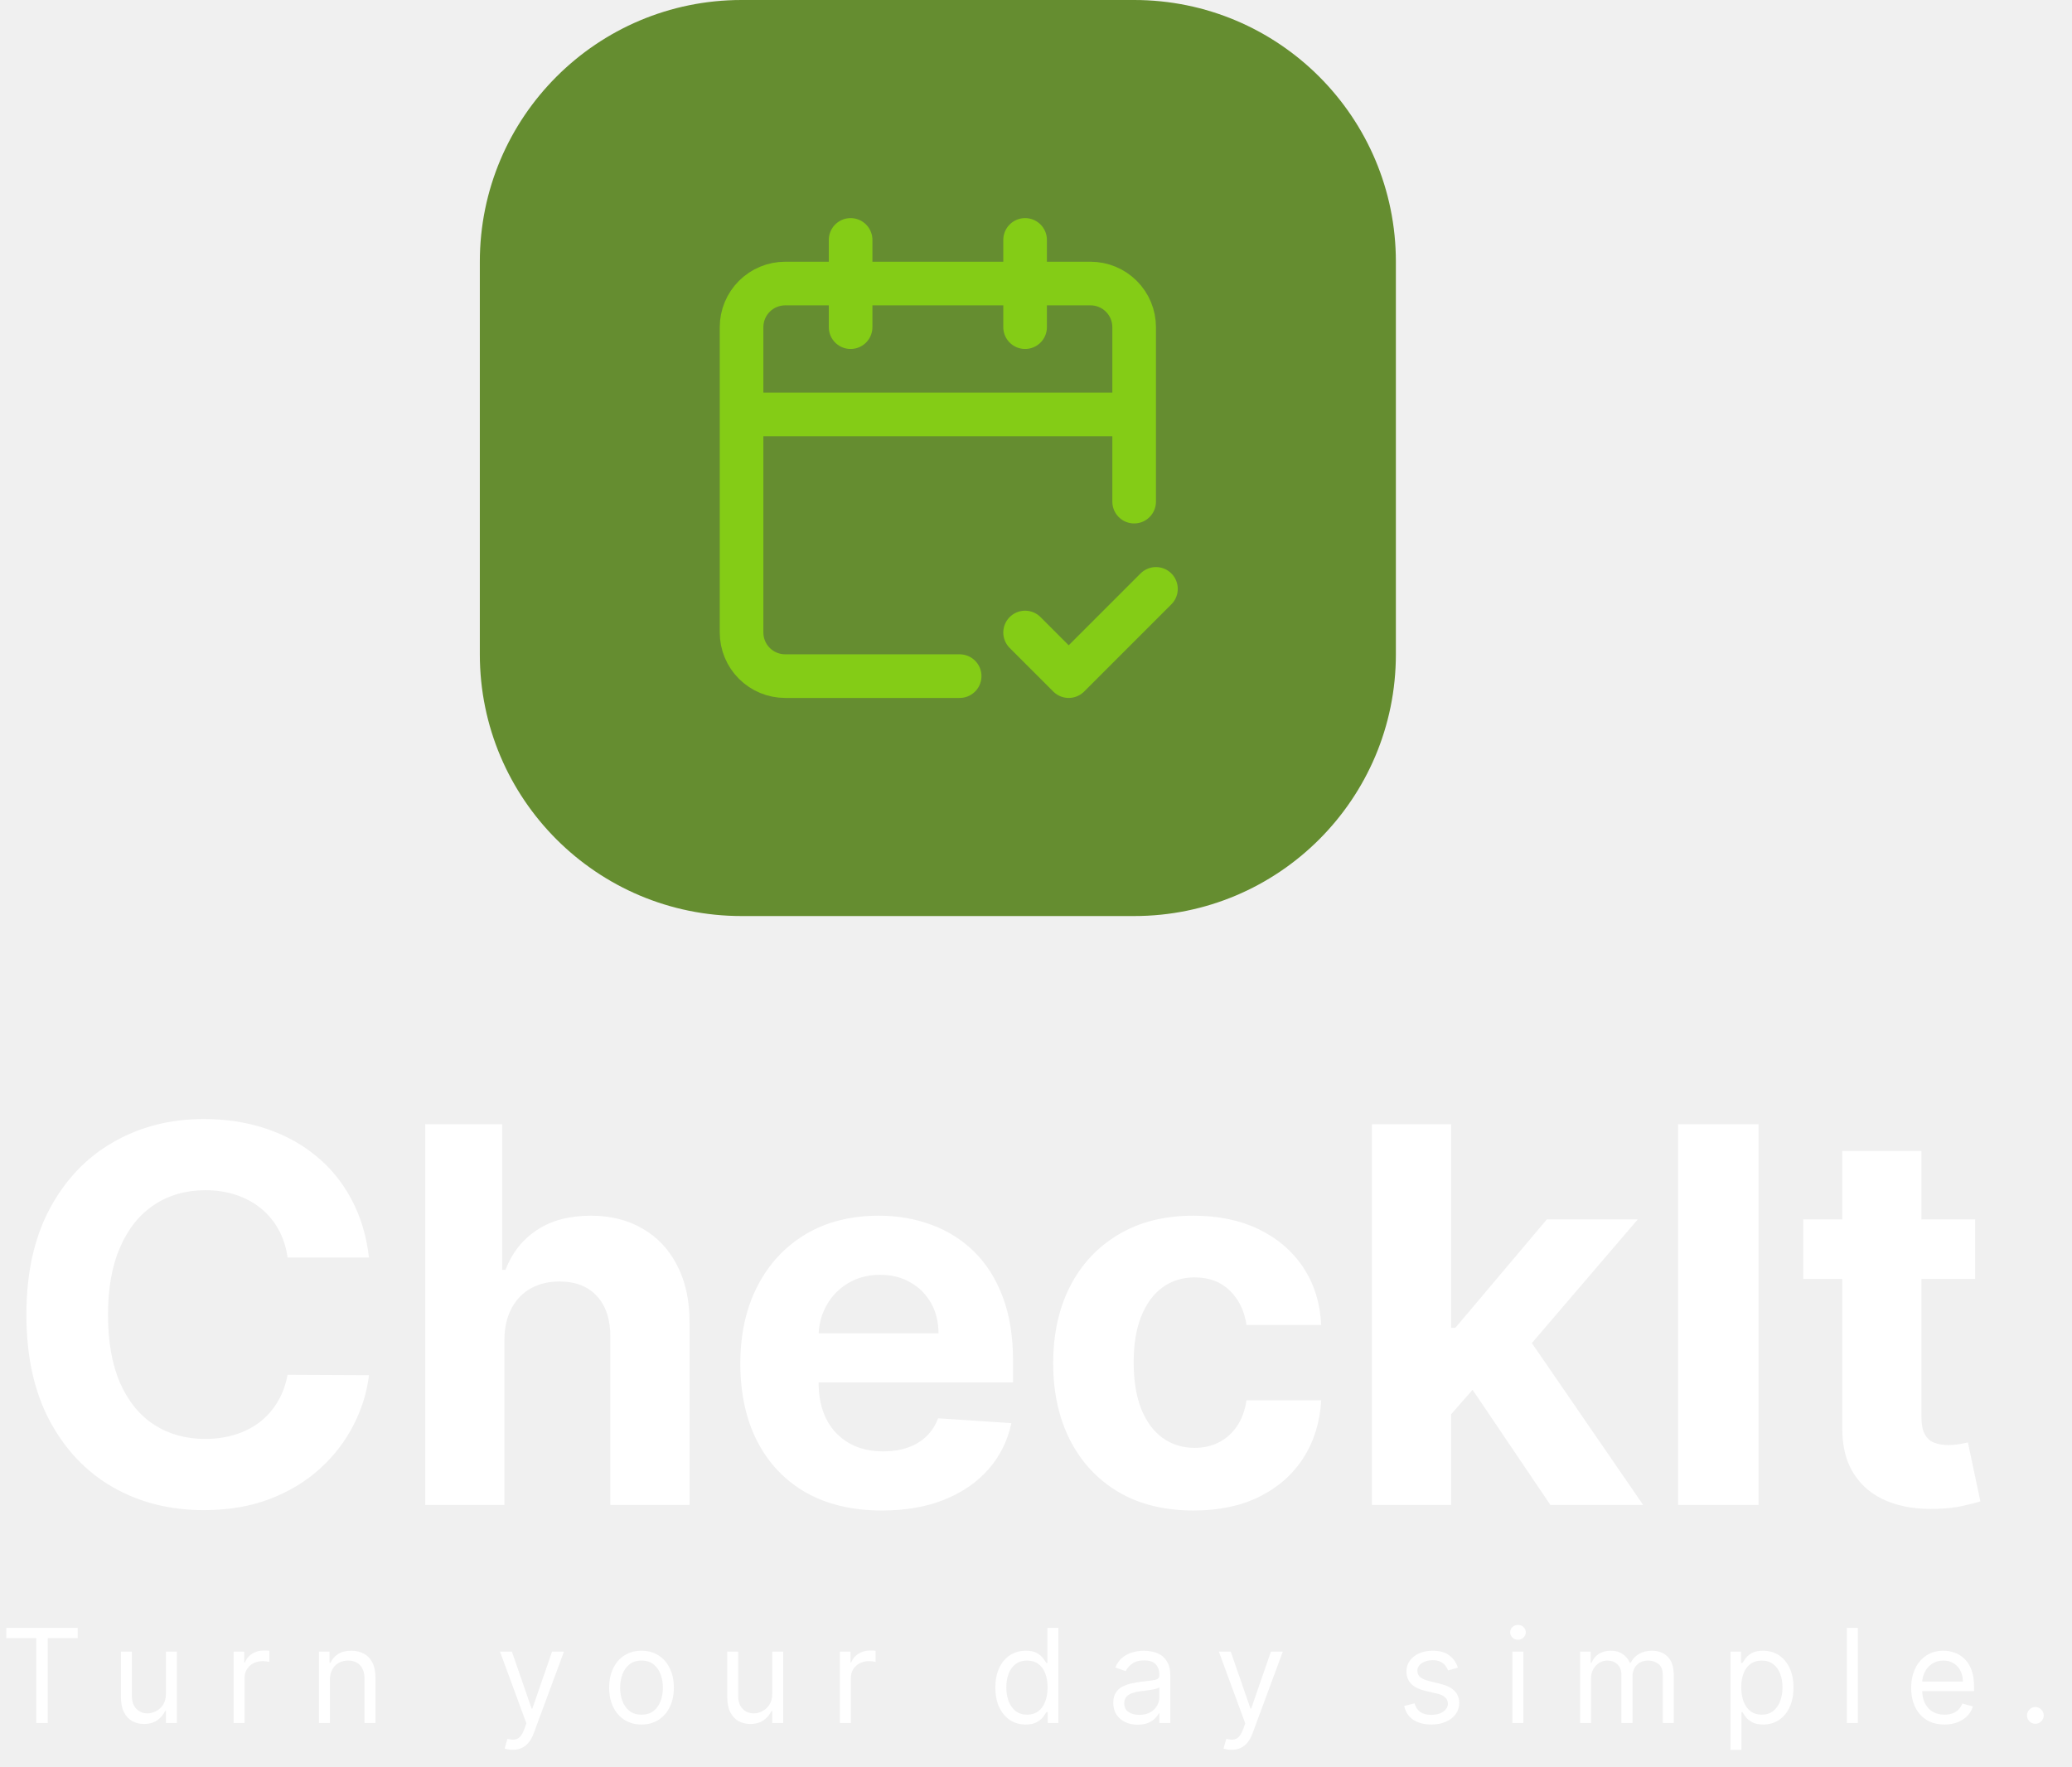
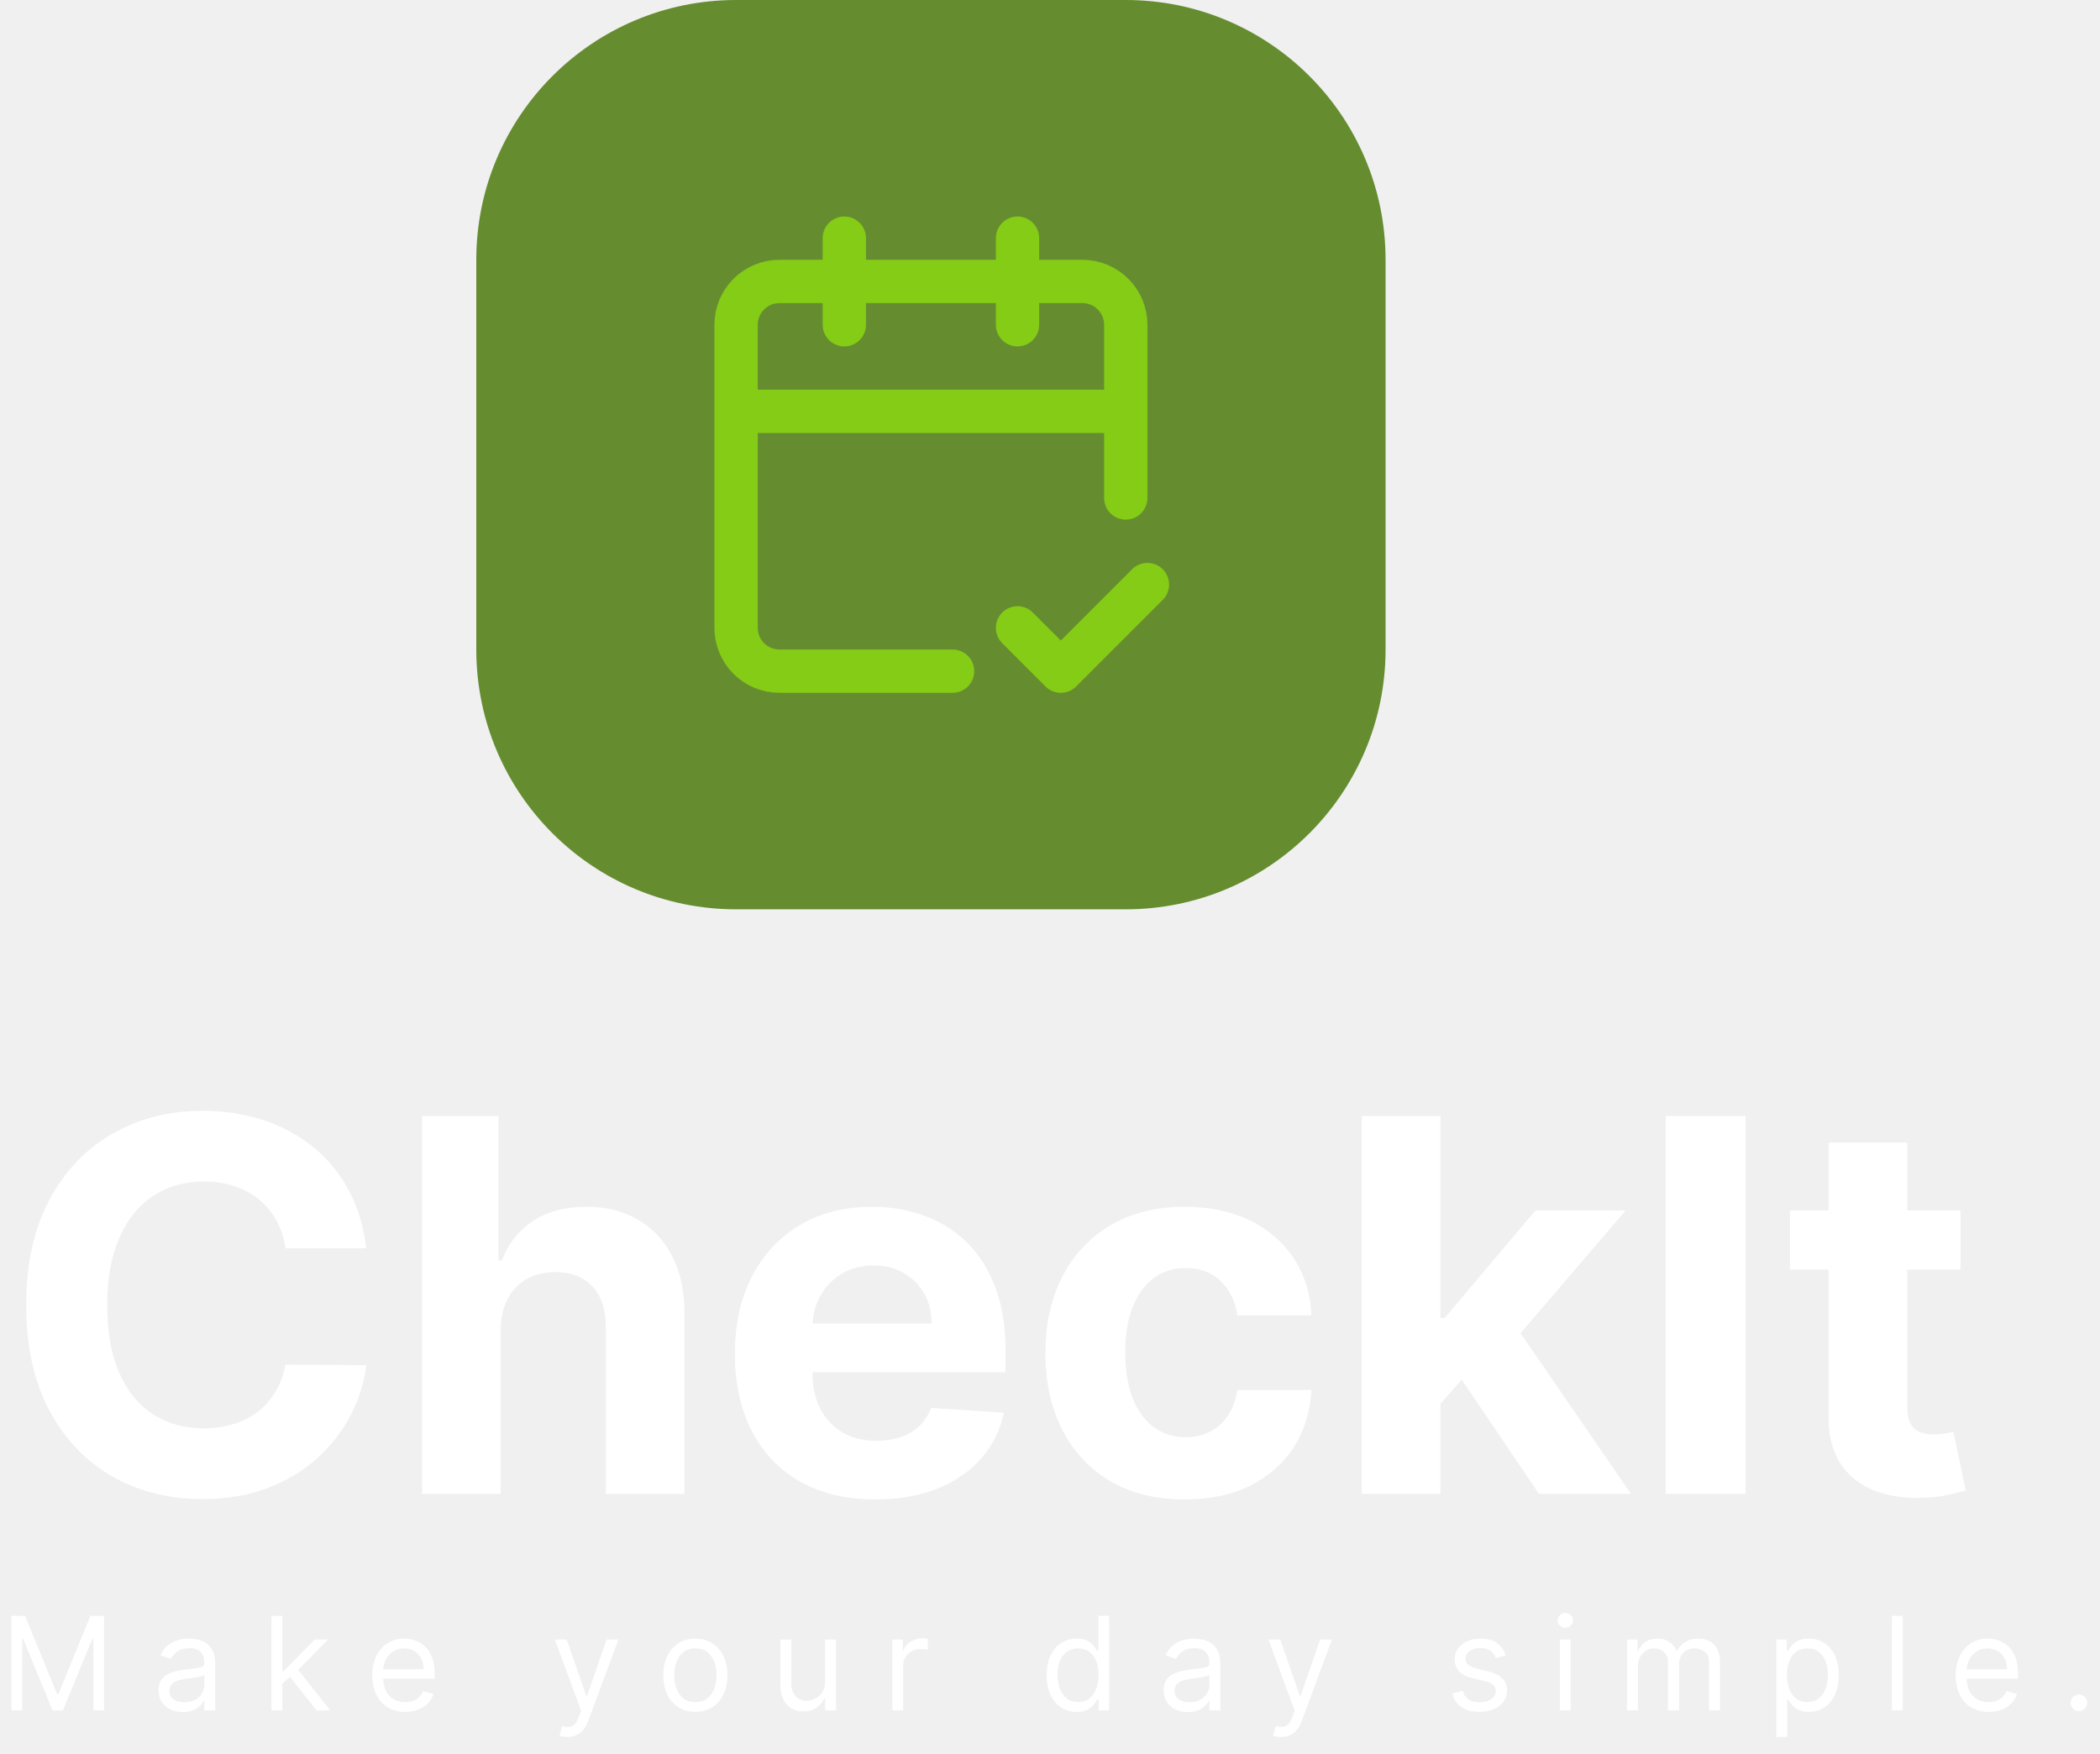
- <svg xmlns="http://www.w3.org/2000/svg" width="95" height="81" viewBox="0 0 95 81" fill="none">
+ <svg xmlns="http://www.w3.org/2000/svg" width="97" height="81" viewBox="0 0 97 81" fill="none">
  <rect x="22" width="42" height="42" rx="12" fill="#4D7C0F" fill-opacity="0.851" />
  <path d="M39 11V15M47 11V15M52 23V15C52 14.47 51.789 13.961 51.414 13.586C51.039 13.211 50.53 13 50 13H36C35.47 13 34.961 13.211 34.586 13.586C34.211 13.961 34 14.47 34 15V29C34 29.53 34.211 30.039 34.586 30.414C34.961 30.789 35.47 31 36 31H44M34 19H52M47 29L49 31L53 27" stroke="#84CC16" stroke-width="2" stroke-linecap="round" stroke-linejoin="round" />
  <path d="M16.918 57.656H13.185C13.117 57.173 12.977 56.744 12.767 56.369C12.557 55.989 12.287 55.665 11.957 55.398C11.628 55.131 11.247 54.926 10.815 54.784C10.389 54.642 9.926 54.571 9.426 54.571C8.523 54.571 7.736 54.795 7.065 55.244C6.395 55.688 5.875 56.335 5.506 57.188C5.136 58.034 4.952 59.062 4.952 60.273C4.952 61.517 5.136 62.562 5.506 63.409C5.881 64.256 6.403 64.895 7.074 65.327C7.744 65.758 8.52 65.974 9.401 65.974C9.895 65.974 10.352 65.909 10.773 65.778C11.199 65.648 11.577 65.457 11.906 65.207C12.236 64.952 12.508 64.642 12.724 64.278C12.946 63.915 13.099 63.5 13.185 63.034L16.918 63.051C16.821 63.852 16.579 64.625 16.193 65.369C15.812 66.108 15.298 66.77 14.651 67.355C14.008 67.935 13.242 68.395 12.349 68.736C11.463 69.071 10.46 69.239 9.341 69.239C7.784 69.239 6.392 68.886 5.165 68.182C3.943 67.477 2.977 66.457 2.267 65.122C1.562 63.787 1.21 62.17 1.21 60.273C1.21 58.369 1.568 56.75 2.284 55.415C3 54.08 3.972 53.062 5.199 52.364C6.426 51.659 7.807 51.307 9.341 51.307C10.352 51.307 11.29 51.449 12.153 51.733C13.023 52.017 13.793 52.432 14.463 52.977C15.133 53.517 15.679 54.179 16.099 54.963C16.526 55.747 16.798 56.645 16.918 57.656ZM23.126 61.432V69H19.496V51.545H23.024V58.219H23.178C23.473 57.446 23.95 56.841 24.609 56.403C25.268 55.96 26.095 55.739 27.09 55.739C27.999 55.739 28.791 55.938 29.467 56.335C30.149 56.727 30.678 57.293 31.053 58.031C31.433 58.764 31.621 59.642 31.615 60.665V69H27.984V61.312C27.99 60.506 27.785 59.878 27.371 59.429C26.962 58.98 26.388 58.756 25.649 58.756C25.155 58.756 24.717 58.861 24.337 59.071C23.962 59.281 23.666 59.588 23.45 59.992C23.24 60.389 23.132 60.869 23.126 61.432ZM40.438 69.256C39.092 69.256 37.932 68.983 36.961 68.438C35.995 67.886 35.251 67.108 34.728 66.102C34.205 65.091 33.944 63.895 33.944 62.514C33.944 61.168 34.205 59.986 34.728 58.969C35.251 57.952 35.986 57.159 36.935 56.591C37.89 56.023 39.009 55.739 40.293 55.739C41.157 55.739 41.961 55.878 42.705 56.156C43.455 56.429 44.109 56.841 44.666 57.392C45.228 57.943 45.666 58.636 45.978 59.472C46.291 60.301 46.447 61.273 46.447 62.386V63.383H35.393V61.133H43.029C43.029 60.611 42.916 60.148 42.688 59.744C42.461 59.341 42.146 59.026 41.742 58.798C41.344 58.565 40.881 58.449 40.353 58.449C39.802 58.449 39.313 58.577 38.887 58.832C38.467 59.082 38.137 59.42 37.898 59.847C37.66 60.267 37.538 60.736 37.532 61.253V63.392C37.532 64.04 37.651 64.599 37.89 65.071C38.134 65.543 38.478 65.906 38.921 66.162C39.364 66.418 39.89 66.546 40.498 66.546C40.901 66.546 41.271 66.489 41.606 66.375C41.941 66.261 42.228 66.091 42.467 65.864C42.705 65.636 42.887 65.358 43.012 65.028L46.37 65.25C46.2 66.057 45.85 66.761 45.322 67.364C44.799 67.96 44.123 68.426 43.293 68.761C42.469 69.091 41.518 69.256 40.438 69.256ZM54.731 69.256C53.39 69.256 52.236 68.972 51.271 68.403C50.31 67.829 49.572 67.034 49.055 66.017C48.543 65 48.288 63.83 48.288 62.506C48.288 61.165 48.546 59.989 49.063 58.977C49.586 57.96 50.327 57.168 51.288 56.599C52.248 56.026 53.39 55.739 54.714 55.739C55.856 55.739 56.856 55.946 57.714 56.361C58.572 56.776 59.251 57.358 59.751 58.108C60.251 58.858 60.526 59.739 60.577 60.75H57.151C57.055 60.097 56.799 59.571 56.384 59.173C55.975 58.77 55.438 58.568 54.773 58.568C54.211 58.568 53.719 58.722 53.299 59.028C52.884 59.33 52.56 59.77 52.327 60.349C52.094 60.929 51.978 61.631 51.978 62.455C51.978 63.29 52.092 64 52.319 64.585C52.552 65.171 52.879 65.617 53.299 65.923C53.719 66.23 54.211 66.383 54.773 66.383C55.188 66.383 55.56 66.298 55.89 66.128C56.225 65.957 56.501 65.71 56.717 65.386C56.938 65.057 57.083 64.662 57.151 64.202H60.577C60.521 65.202 60.248 66.082 59.759 66.844C59.276 67.599 58.609 68.19 57.756 68.617C56.904 69.043 55.896 69.256 54.731 69.256ZM66.192 65.233L66.2 60.878H66.729L70.922 55.909H75.09L69.456 62.489H68.595L66.192 65.233ZM62.902 69V51.545H66.533V69H62.902ZM71.084 69L67.231 63.298L69.652 60.733L75.337 69H71.084ZM80.629 51.545V69H76.939V51.545H80.629ZM90.56 55.909V58.636H82.677V55.909H90.56ZM84.467 52.773H88.097V64.977C88.097 65.312 88.148 65.574 88.251 65.761C88.353 65.943 88.495 66.071 88.677 66.145C88.864 66.219 89.08 66.256 89.325 66.256C89.495 66.256 89.665 66.242 89.836 66.213C90.006 66.179 90.137 66.153 90.228 66.136L90.799 68.838C90.617 68.895 90.362 68.96 90.032 69.034C89.702 69.114 89.302 69.162 88.83 69.179C87.955 69.213 87.188 69.097 86.529 68.829C85.876 68.562 85.367 68.148 85.004 67.585C84.64 67.023 84.461 66.312 84.467 65.454V52.773Z" fill="white" />
-   <path d="M0.29 75.105V74.636H3.562V75.105H2.19V79H1.662V75.105H0.29ZM7.607 77.662V75.727H8.11V79H7.607V78.446H7.573C7.496 78.612 7.377 78.754 7.215 78.87C7.053 78.985 6.848 79.043 6.601 79.043C6.397 79.043 6.215 78.998 6.056 78.908C5.897 78.817 5.772 78.681 5.681 78.499C5.59 78.316 5.545 78.085 5.545 77.807V75.727H6.047V77.773C6.047 78.011 6.114 78.202 6.248 78.344C6.383 78.486 6.554 78.557 6.763 78.557C6.888 78.557 7.015 78.525 7.145 78.461C7.275 78.397 7.385 78.299 7.473 78.167C7.562 78.035 7.607 77.867 7.607 77.662ZM10.711 79V75.727H11.197V76.222H11.231C11.29 76.06 11.398 75.928 11.555 75.827C11.711 75.727 11.887 75.676 12.083 75.676C12.12 75.676 12.166 75.677 12.222 75.678C12.277 75.68 12.319 75.682 12.347 75.685V76.196C12.33 76.192 12.291 76.185 12.23 76.177C12.17 76.167 12.107 76.162 12.04 76.162C11.881 76.162 11.739 76.195 11.614 76.262C11.491 76.327 11.393 76.418 11.32 76.535C11.249 76.65 11.214 76.781 11.214 76.929V79H10.711ZM15.126 77.031V79H14.623V75.727H15.109V76.239H15.152C15.228 76.072 15.345 75.939 15.501 75.838C15.657 75.736 15.859 75.685 16.106 75.685C16.328 75.685 16.522 75.73 16.688 75.821C16.854 75.91 16.983 76.047 17.076 76.23C17.168 76.412 17.214 76.642 17.214 76.921V79H16.711V76.954C16.711 76.697 16.645 76.497 16.511 76.354C16.378 76.209 16.194 76.136 15.961 76.136C15.801 76.136 15.657 76.171 15.531 76.241C15.406 76.31 15.307 76.412 15.235 76.546C15.162 76.679 15.126 76.841 15.126 77.031ZM23.504 80.227C23.419 80.227 23.343 80.22 23.276 80.206C23.21 80.193 23.163 80.18 23.138 80.168L23.266 79.724C23.388 79.756 23.496 79.767 23.59 79.758C23.683 79.75 23.767 79.708 23.839 79.633C23.913 79.559 23.98 79.439 24.041 79.273L24.135 79.017L22.925 75.727H23.47L24.374 78.335H24.408L25.311 75.727H25.857L24.468 79.477C24.405 79.646 24.328 79.786 24.235 79.897C24.143 80.009 24.036 80.092 23.913 80.146C23.793 80.2 23.656 80.227 23.504 80.227ZM29.413 79.068C29.117 79.068 28.858 78.998 28.635 78.857C28.413 78.717 28.24 78.52 28.115 78.267C27.992 78.014 27.93 77.719 27.93 77.381C27.93 77.04 27.992 76.742 28.115 76.488C28.24 76.234 28.413 76.036 28.635 75.896C28.858 75.755 29.117 75.685 29.413 75.685C29.708 75.685 29.967 75.755 30.188 75.896C30.411 76.036 30.585 76.234 30.708 76.488C30.833 76.742 30.896 77.04 30.896 77.381C30.896 77.719 30.833 78.014 30.708 78.267C30.585 78.52 30.411 78.717 30.188 78.857C29.967 78.998 29.708 79.068 29.413 79.068ZM29.413 78.617C29.637 78.617 29.822 78.559 29.967 78.444C30.112 78.329 30.219 78.178 30.288 77.99C30.358 77.803 30.393 77.599 30.393 77.381C30.393 77.162 30.358 76.958 30.288 76.769C30.219 76.58 30.112 76.428 29.967 76.311C29.822 76.195 29.637 76.136 29.413 76.136C29.188 76.136 29.004 76.195 28.859 76.311C28.714 76.428 28.607 76.58 28.537 76.769C28.467 76.958 28.433 77.162 28.433 77.381C28.433 77.599 28.467 77.803 28.537 77.99C28.607 78.178 28.714 78.329 28.859 78.444C29.004 78.559 29.188 78.617 29.413 78.617ZM35.406 77.662V75.727H35.909V79H35.406V78.446H35.372C35.295 78.612 35.176 78.754 35.014 78.87C34.852 78.985 34.647 79.043 34.4 79.043C34.196 79.043 34.014 78.998 33.855 78.908C33.696 78.817 33.571 78.681 33.48 78.499C33.389 78.316 33.343 78.085 33.343 77.807V75.727H33.846V77.773C33.846 78.011 33.913 78.202 34.046 78.344C34.181 78.486 34.353 78.557 34.562 78.557C34.687 78.557 34.814 78.525 34.943 78.461C35.074 78.397 35.184 78.299 35.272 78.167C35.361 78.035 35.406 77.867 35.406 77.662ZM38.51 79V75.727H38.995V76.222H39.029C39.089 76.06 39.197 75.928 39.353 75.827C39.51 75.727 39.686 75.676 39.882 75.676C39.919 75.676 39.965 75.677 40.02 75.678C40.076 75.68 40.118 75.682 40.146 75.685V76.196C40.129 76.192 40.09 76.185 40.029 76.177C39.969 76.167 39.906 76.162 39.839 76.162C39.68 76.162 39.538 76.195 39.413 76.262C39.289 76.327 39.191 76.418 39.119 76.535C39.048 76.65 39.012 76.781 39.012 76.929V79H38.51ZM47.025 79.068C46.753 79.068 46.512 78.999 46.303 78.862C46.094 78.722 45.931 78.526 45.813 78.273C45.695 78.019 45.636 77.719 45.636 77.372C45.636 77.028 45.695 76.73 45.813 76.477C45.931 76.224 46.095 76.029 46.305 75.891C46.515 75.754 46.758 75.685 47.034 75.685C47.247 75.685 47.415 75.72 47.539 75.791C47.664 75.861 47.759 75.94 47.824 76.03C47.891 76.118 47.943 76.19 47.98 76.247H48.023V74.636H48.525V79H48.039V78.497H47.98C47.943 78.557 47.89 78.632 47.822 78.723C47.754 78.812 47.657 78.893 47.53 78.964C47.404 79.033 47.236 79.068 47.025 79.068ZM47.093 78.617C47.295 78.617 47.466 78.564 47.605 78.459C47.744 78.352 47.85 78.205 47.922 78.018C47.995 77.829 48.031 77.611 48.031 77.364C48.031 77.119 47.995 76.906 47.925 76.722C47.853 76.538 47.748 76.394 47.609 76.292C47.47 76.188 47.298 76.136 47.093 76.136C46.88 76.136 46.703 76.191 46.561 76.3C46.42 76.408 46.314 76.555 46.243 76.742C46.174 76.926 46.139 77.133 46.139 77.364C46.139 77.597 46.175 77.808 46.245 77.999C46.318 78.188 46.425 78.338 46.565 78.45C46.707 78.561 46.883 78.617 47.093 78.617ZM52.159 79.077C51.952 79.077 51.764 79.038 51.594 78.96C51.425 78.88 51.291 78.766 51.192 78.617C51.092 78.466 51.043 78.284 51.043 78.071C51.043 77.883 51.08 77.731 51.154 77.615C51.227 77.497 51.326 77.405 51.45 77.338C51.573 77.271 51.71 77.222 51.859 77.189C52.009 77.155 52.161 77.128 52.313 77.108C52.511 77.082 52.673 77.063 52.796 77.05C52.921 77.036 53.012 77.013 53.069 76.98C53.127 76.947 53.156 76.891 53.156 76.81V76.793C53.156 76.582 53.099 76.419 52.984 76.303C52.87 76.186 52.697 76.128 52.466 76.128C52.226 76.128 52.038 76.18 51.901 76.285C51.765 76.391 51.669 76.503 51.614 76.622L51.136 76.452C51.222 76.253 51.335 76.098 51.477 75.987C51.621 75.875 51.777 75.797 51.946 75.753C52.117 75.707 52.284 75.685 52.449 75.685C52.554 75.685 52.675 75.697 52.811 75.723C52.949 75.747 53.082 75.798 53.21 75.874C53.339 75.951 53.446 76.067 53.531 76.222C53.617 76.376 53.659 76.584 53.659 76.844V79H53.156V78.557H53.131C53.097 78.628 53.04 78.704 52.96 78.785C52.881 78.866 52.775 78.935 52.643 78.992C52.511 79.048 52.349 79.077 52.159 79.077ZM52.236 78.625C52.435 78.625 52.602 78.586 52.739 78.508C52.877 78.43 52.98 78.329 53.05 78.205C53.121 78.082 53.156 77.952 53.156 77.815V77.355C53.135 77.381 53.088 77.404 53.016 77.425C52.945 77.445 52.862 77.463 52.769 77.479C52.676 77.493 52.586 77.506 52.498 77.517C52.411 77.527 52.341 77.535 52.287 77.543C52.156 77.56 52.034 77.587 51.92 77.626C51.808 77.663 51.717 77.719 51.648 77.794C51.58 77.868 51.545 77.969 51.545 78.097C51.545 78.271 51.61 78.403 51.739 78.493C51.87 78.581 52.036 78.625 52.236 78.625ZM56.464 80.227C56.378 80.227 56.302 80.22 56.236 80.206C56.169 80.193 56.123 80.18 56.097 80.168L56.225 79.724C56.347 79.756 56.455 79.767 56.549 79.758C56.643 79.75 56.726 79.708 56.798 79.633C56.872 79.559 56.94 79.439 57.001 79.273L57.094 79.017L55.884 75.727H56.429L57.333 78.335H57.367L58.27 75.727H58.816L57.427 79.477C57.364 79.646 57.287 79.786 57.194 79.897C57.102 80.009 56.995 80.092 56.873 80.146C56.752 80.2 56.616 80.227 56.464 80.227ZM66.845 76.46L66.394 76.588C66.365 76.513 66.323 76.44 66.268 76.369C66.214 76.296 66.14 76.237 66.046 76.19C65.953 76.143 65.832 76.119 65.686 76.119C65.486 76.119 65.319 76.165 65.186 76.258C65.053 76.349 64.987 76.465 64.987 76.605C64.987 76.73 65.033 76.829 65.124 76.901C65.215 76.974 65.357 77.034 65.55 77.082L66.036 77.202C66.328 77.273 66.546 77.381 66.69 77.528C66.833 77.673 66.905 77.859 66.905 78.088C66.905 78.276 66.851 78.443 66.743 78.591C66.636 78.739 66.487 78.855 66.296 78.94C66.104 79.026 65.881 79.068 65.626 79.068C65.293 79.068 65.016 78.996 64.798 78.851C64.579 78.706 64.441 78.494 64.382 78.216L64.859 78.097C64.905 78.273 64.991 78.405 65.117 78.493C65.245 78.581 65.412 78.625 65.618 78.625C65.852 78.625 66.038 78.575 66.176 78.476C66.316 78.375 66.385 78.254 66.385 78.114C66.385 78 66.345 77.905 66.266 77.828C66.186 77.75 66.064 77.692 65.899 77.653L65.354 77.526C65.054 77.454 64.834 77.344 64.693 77.195C64.554 77.045 64.484 76.856 64.484 76.631C64.484 76.446 64.536 76.283 64.64 76.141C64.745 75.999 64.888 75.887 65.068 75.806C65.25 75.725 65.456 75.685 65.686 75.685C66.01 75.685 66.264 75.756 66.449 75.898C66.635 76.04 66.767 76.227 66.845 76.46ZM69.342 79V75.727H69.845V79H69.342ZM69.597 75.182C69.499 75.182 69.415 75.148 69.344 75.082C69.274 75.015 69.24 74.935 69.24 74.841C69.24 74.747 69.274 74.667 69.344 74.6C69.415 74.533 69.499 74.5 69.597 74.5C69.696 74.5 69.779 74.533 69.849 74.6C69.92 74.667 69.956 74.747 69.956 74.841C69.956 74.935 69.92 75.015 69.849 75.082C69.779 75.148 69.696 75.182 69.597 75.182ZM72.446 79V75.727H72.931V76.239H72.974C73.042 76.064 73.152 75.928 73.304 75.832C73.456 75.734 73.639 75.685 73.852 75.685C74.068 75.685 74.248 75.734 74.391 75.832C74.536 75.928 74.649 76.064 74.73 76.239H74.764C74.848 76.07 74.973 75.935 75.141 75.836C75.309 75.735 75.51 75.685 75.744 75.685C76.037 75.685 76.276 75.776 76.462 75.96C76.648 76.141 76.741 76.425 76.741 76.81V79H76.238V76.81C76.238 76.568 76.172 76.396 76.04 76.292C75.908 76.188 75.752 76.136 75.573 76.136C75.343 76.136 75.165 76.206 75.039 76.345C74.912 76.483 74.849 76.658 74.849 76.869V79H74.338V76.758C74.338 76.572 74.277 76.423 74.157 76.309C74.036 76.194 73.88 76.136 73.69 76.136C73.559 76.136 73.437 76.171 73.323 76.241C73.211 76.31 73.12 76.407 73.051 76.531C72.983 76.653 72.948 76.794 72.948 76.954V79H72.446ZM79.341 80.227V75.727H79.826V76.247H79.886C79.923 76.19 79.974 76.118 80.039 76.03C80.106 75.94 80.201 75.861 80.325 75.791C80.45 75.72 80.619 75.685 80.832 75.685C81.108 75.685 81.35 75.754 81.561 75.891C81.771 76.029 81.935 76.224 82.053 76.477C82.171 76.73 82.23 77.028 82.23 77.372C82.23 77.719 82.171 78.019 82.053 78.273C81.935 78.526 81.772 78.722 81.563 78.862C81.354 78.999 81.113 79.068 80.841 79.068C80.63 79.068 80.462 79.033 80.336 78.964C80.209 78.893 80.112 78.812 80.044 78.723C79.975 78.632 79.923 78.557 79.886 78.497H79.843V80.227H79.341ZM79.835 77.364C79.835 77.611 79.871 77.829 79.944 78.018C80.016 78.205 80.122 78.352 80.261 78.459C80.4 78.564 80.571 78.617 80.772 78.617C80.983 78.617 81.158 78.561 81.299 78.45C81.441 78.338 81.547 78.188 81.618 77.999C81.691 77.808 81.727 77.597 81.727 77.364C81.727 77.133 81.691 76.926 81.62 76.742C81.551 76.555 81.445 76.408 81.303 76.3C81.162 76.191 80.985 76.136 80.772 76.136C80.568 76.136 80.396 76.188 80.257 76.292C80.118 76.394 80.012 76.538 79.941 76.722C79.87 76.906 79.835 77.119 79.835 77.364ZM85.18 74.636V79H84.677V74.636H85.18ZM89.153 79.068C88.837 79.068 88.565 78.999 88.337 78.859C88.109 78.719 87.934 78.523 87.81 78.271C87.688 78.019 87.627 77.724 87.627 77.389C87.627 77.054 87.688 76.758 87.81 76.503C87.934 76.246 88.106 76.046 88.326 75.902C88.548 75.757 88.806 75.685 89.102 75.685C89.272 75.685 89.44 75.713 89.607 75.77C89.773 75.827 89.924 75.919 90.06 76.047C90.197 76.173 90.305 76.341 90.386 76.55C90.467 76.758 90.508 77.016 90.508 77.321V77.534H87.985V77.099H89.996C89.996 76.915 89.96 76.75 89.886 76.605C89.813 76.46 89.71 76.346 89.575 76.262C89.441 76.178 89.284 76.136 89.102 76.136C88.901 76.136 88.728 76.186 88.582 76.285C88.437 76.383 88.325 76.511 88.247 76.669C88.169 76.827 88.13 76.996 88.13 77.176V77.466C88.13 77.713 88.173 77.923 88.258 78.094C88.344 78.265 88.465 78.395 88.618 78.484C88.771 78.572 88.95 78.617 89.153 78.617C89.285 78.617 89.404 78.598 89.511 78.561C89.619 78.523 89.712 78.466 89.79 78.391C89.868 78.314 89.928 78.219 89.971 78.105L90.457 78.242C90.406 78.406 90.32 78.551 90.199 78.676C90.078 78.8 89.929 78.896 89.751 78.966C89.574 79.034 89.374 79.068 89.153 79.068ZM93.319 79.034C93.214 79.034 93.124 78.996 93.049 78.921C92.973 78.846 92.936 78.756 92.936 78.651C92.936 78.546 92.973 78.455 93.049 78.38C93.124 78.305 93.214 78.267 93.319 78.267C93.424 78.267 93.515 78.305 93.59 78.38C93.665 78.455 93.703 78.546 93.703 78.651C93.703 78.72 93.685 78.784 93.65 78.842C93.615 78.901 93.569 78.947 93.511 78.983C93.454 79.017 93.39 79.034 93.319 79.034Z" fill="white" />
+   <path d="M0.528 74.636H1.159L2.642 78.258H2.693L4.176 74.636H4.807V79H4.312V75.685H4.27L2.906 79H2.429L1.065 75.685H1.023V79H0.528V74.636ZM8.441 79.077C8.234 79.077 8.046 79.038 7.877 78.96C7.708 78.88 7.573 78.766 7.474 78.617C7.374 78.466 7.325 78.284 7.325 78.071C7.325 77.883 7.362 77.731 7.436 77.615C7.509 77.497 7.608 77.405 7.732 77.338C7.855 77.271 7.992 77.222 8.141 77.189C8.291 77.155 8.443 77.128 8.595 77.108C8.793 77.082 8.955 77.063 9.078 77.05C9.203 77.036 9.294 77.013 9.351 76.98C9.409 76.947 9.438 76.891 9.438 76.81V76.793C9.438 76.582 9.381 76.419 9.266 76.303C9.152 76.186 8.98 76.128 8.748 76.128C8.508 76.128 8.32 76.18 8.183 76.285C8.047 76.391 7.951 76.503 7.896 76.622L7.418 76.452C7.504 76.253 7.617 76.098 7.759 75.987C7.903 75.875 8.059 75.797 8.228 75.753C8.399 75.707 8.566 75.685 8.731 75.685C8.836 75.685 8.957 75.697 9.093 75.723C9.231 75.747 9.364 75.798 9.492 75.874C9.621 75.951 9.728 76.067 9.813 76.222C9.899 76.376 9.941 76.584 9.941 76.844V79H9.438V78.557H9.413C9.379 78.628 9.322 78.704 9.242 78.785C9.163 78.866 9.057 78.935 8.925 78.992C8.793 79.048 8.632 79.077 8.441 79.077ZM8.518 78.625C8.717 78.625 8.884 78.586 9.021 78.508C9.159 78.43 9.262 78.329 9.332 78.205C9.403 78.082 9.438 77.952 9.438 77.815V77.355C9.417 77.381 9.37 77.404 9.298 77.425C9.227 77.445 9.144 77.463 9.051 77.479C8.958 77.493 8.868 77.506 8.78 77.517C8.693 77.527 8.623 77.535 8.569 77.543C8.438 77.56 8.316 77.587 8.203 77.626C8.09 77.663 7.999 77.719 7.93 77.794C7.862 77.868 7.828 77.969 7.828 78.097C7.828 78.271 7.892 78.403 8.021 78.493C8.152 78.581 8.318 78.625 8.518 78.625ZM13.008 77.807L12.999 77.185H13.101L14.533 75.727H15.155L13.63 77.27H13.587L13.008 77.807ZM12.539 79V74.636H13.042V79H12.539ZM14.618 79L13.34 77.381L13.698 77.031L15.258 79H14.618ZM18.72 79.068C18.405 79.068 18.133 78.999 17.904 78.859C17.677 78.719 17.501 78.523 17.378 78.271C17.256 78.019 17.195 77.724 17.195 77.389C17.195 77.054 17.256 76.758 17.378 76.503C17.501 76.246 17.673 76.046 17.893 75.902C18.115 75.757 18.373 75.685 18.669 75.685C18.839 75.685 19.008 75.713 19.174 75.77C19.34 75.827 19.491 75.919 19.628 76.047C19.764 76.173 19.873 76.341 19.954 76.55C20.035 76.758 20.075 77.016 20.075 77.321V77.534H17.552V77.099H19.564C19.564 76.915 19.527 76.75 19.453 76.605C19.381 76.46 19.277 76.346 19.142 76.262C19.008 76.178 18.851 76.136 18.669 76.136C18.469 76.136 18.295 76.186 18.149 76.285C18.004 76.383 17.893 76.511 17.814 76.669C17.736 76.827 17.697 76.996 17.697 77.176V77.466C17.697 77.713 17.74 77.923 17.825 78.094C17.912 78.265 18.032 78.395 18.185 78.484C18.339 78.572 18.517 78.617 18.72 78.617C18.852 78.617 18.971 78.598 19.078 78.561C19.186 78.523 19.279 78.466 19.357 78.391C19.435 78.314 19.496 78.219 19.538 78.105L20.024 78.242C19.973 78.406 19.887 78.551 19.766 78.676C19.645 78.8 19.496 78.896 19.319 78.966C19.141 79.034 18.942 79.068 18.72 79.068ZM26.211 80.227C26.126 80.227 26.05 80.22 25.983 80.206C25.917 80.193 25.87 80.18 25.845 80.168L25.973 79.724C26.095 79.756 26.203 79.767 26.297 79.758C26.39 79.75 26.474 79.708 26.546 79.633C26.62 79.559 26.687 79.439 26.748 79.273L26.842 79.017L25.632 75.727H26.177L27.081 78.335H27.115L28.018 75.727H28.564L27.174 79.477C27.112 79.646 27.035 79.786 26.942 79.897C26.85 80.009 26.743 80.092 26.62 80.146C26.5 80.2 26.363 80.227 26.211 80.227ZM32.12 79.068C31.824 79.068 31.565 78.998 31.342 78.857C31.12 78.717 30.947 78.52 30.822 78.267C30.699 78.014 30.637 77.719 30.637 77.381C30.637 77.04 30.699 76.742 30.822 76.488C30.947 76.234 31.12 76.036 31.342 75.896C31.565 75.755 31.824 75.685 32.12 75.685C32.415 75.685 32.674 75.755 32.895 75.896C33.118 76.036 33.292 76.234 33.415 76.488C33.54 76.742 33.603 77.04 33.603 77.381C33.603 77.719 33.54 78.014 33.415 78.267C33.292 78.52 33.118 78.717 32.895 78.857C32.674 78.998 32.415 79.068 32.12 79.068ZM32.12 78.617C32.344 78.617 32.529 78.559 32.674 78.444C32.819 78.329 32.926 78.178 32.995 77.99C33.065 77.803 33.1 77.599 33.1 77.381C33.1 77.162 33.065 76.958 32.995 76.769C32.926 76.58 32.819 76.428 32.674 76.311C32.529 76.195 32.344 76.136 32.12 76.136C31.895 76.136 31.711 76.195 31.566 76.311C31.421 76.428 31.314 76.58 31.244 76.769C31.174 76.958 31.14 77.162 31.14 77.381C31.14 77.599 31.174 77.803 31.244 77.99C31.314 78.178 31.421 78.329 31.566 78.444C31.711 78.559 31.895 78.617 32.12 78.617ZM38.113 77.662V75.727H38.616V79H38.113V78.446H38.079C38.002 78.612 37.883 78.754 37.721 78.87C37.559 78.985 37.354 79.043 37.107 79.043C36.903 79.043 36.721 78.998 36.562 78.908C36.403 78.817 36.278 78.681 36.187 78.499C36.096 78.316 36.05 78.085 36.05 77.807V75.727H36.553V77.773C36.553 78.011 36.62 78.202 36.753 78.344C36.888 78.486 37.06 78.557 37.269 78.557C37.394 78.557 37.521 78.525 37.65 78.461C37.781 78.397 37.891 78.299 37.979 78.167C38.068 78.035 38.113 77.867 38.113 77.662ZM41.217 79V75.727H41.702V76.222H41.736C41.796 76.06 41.904 75.928 42.06 75.827C42.217 75.727 42.393 75.676 42.589 75.676C42.626 75.676 42.672 75.677 42.727 75.678C42.783 75.68 42.825 75.682 42.853 75.685V76.196C42.836 76.192 42.797 76.185 42.736 76.177C42.676 76.167 42.613 76.162 42.546 76.162C42.387 76.162 42.245 76.195 42.12 76.262C41.996 76.327 41.898 76.418 41.826 76.535C41.755 76.65 41.719 76.781 41.719 76.929V79H41.217ZM49.732 79.068C49.46 79.068 49.219 78.999 49.01 78.862C48.801 78.722 48.638 78.526 48.52 78.273C48.402 78.019 48.343 77.719 48.343 77.372C48.343 77.028 48.402 76.73 48.52 76.477C48.638 76.224 48.802 76.029 49.012 75.891C49.222 75.754 49.465 75.685 49.741 75.685C49.954 75.685 50.122 75.72 50.246 75.791C50.371 75.861 50.466 75.94 50.531 76.03C50.598 76.118 50.65 76.19 50.687 76.247H50.73V74.636H51.232V79H50.747V78.497H50.687C50.65 78.557 50.597 78.632 50.529 78.723C50.461 78.812 50.364 78.893 50.237 78.964C50.111 79.033 49.943 79.068 49.732 79.068ZM49.8 78.617C50.002 78.617 50.173 78.564 50.312 78.459C50.451 78.352 50.557 78.205 50.629 78.018C50.702 77.829 50.738 77.611 50.738 77.364C50.738 77.119 50.703 76.906 50.632 76.722C50.56 76.538 50.455 76.394 50.316 76.292C50.177 76.188 50.005 76.136 49.8 76.136C49.587 76.136 49.41 76.191 49.268 76.3C49.127 76.408 49.021 76.555 48.95 76.742C48.881 76.926 48.846 77.133 48.846 77.364C48.846 77.597 48.882 77.808 48.953 77.999C49.025 78.188 49.132 78.338 49.272 78.45C49.414 78.561 49.59 78.617 49.8 78.617ZM54.866 79.077C54.659 79.077 54.471 79.038 54.302 78.96C54.133 78.88 53.998 78.766 53.899 78.617C53.799 78.466 53.75 78.284 53.75 78.071C53.75 77.883 53.787 77.731 53.861 77.615C53.934 77.497 54.033 77.405 54.157 77.338C54.28 77.271 54.417 77.222 54.566 77.189C54.716 77.155 54.868 77.128 55.02 77.108C55.218 77.082 55.38 77.063 55.503 77.05C55.628 77.036 55.719 77.013 55.776 76.98C55.834 76.947 55.863 76.891 55.863 76.81V76.793C55.863 76.582 55.806 76.419 55.691 76.303C55.577 76.186 55.404 76.128 55.173 76.128C54.933 76.128 54.745 76.18 54.608 76.285C54.472 76.391 54.376 76.503 54.321 76.622L53.843 76.452C53.929 76.253 54.042 76.098 54.184 75.987C54.328 75.875 54.484 75.797 54.653 75.753C54.824 75.707 54.991 75.685 55.156 75.685C55.261 75.685 55.382 75.697 55.518 75.723C55.656 75.747 55.789 75.798 55.917 75.874C56.046 75.951 56.153 76.067 56.238 76.222C56.324 76.376 56.366 76.584 56.366 76.844V79H55.863V78.557H55.838C55.804 78.628 55.747 78.704 55.667 78.785C55.588 78.866 55.482 78.935 55.35 78.992C55.218 79.048 55.056 79.077 54.866 79.077ZM54.943 78.625C55.142 78.625 55.309 78.586 55.446 78.508C55.584 78.43 55.687 78.329 55.757 78.205C55.828 78.082 55.863 77.952 55.863 77.815V77.355C55.842 77.381 55.795 77.404 55.723 77.425C55.652 77.445 55.569 77.463 55.476 77.479C55.383 77.493 55.293 77.506 55.205 77.517C55.118 77.527 55.048 77.535 54.994 77.543C54.863 77.56 54.741 77.587 54.627 77.626C54.515 77.663 54.424 77.719 54.355 77.794C54.287 77.868 54.252 77.969 54.252 78.097C54.252 78.271 54.317 78.403 54.446 78.493C54.577 78.581 54.743 78.625 54.943 78.625ZM59.171 80.227C59.085 80.227 59.009 80.22 58.943 80.206C58.876 80.193 58.83 80.18 58.804 80.168L58.932 79.724C59.054 79.756 59.162 79.767 59.256 79.758C59.35 79.75 59.433 79.708 59.505 79.633C59.579 79.559 59.647 79.439 59.708 79.273L59.801 79.017L58.591 75.727H59.137L60.04 78.335H60.074L60.977 75.727H61.523L60.134 79.477C60.071 79.646 59.994 79.786 59.901 79.897C59.809 80.009 59.702 80.092 59.58 80.146C59.459 80.2 59.323 80.227 59.171 80.227ZM69.552 76.46L69.101 76.588C69.072 76.513 69.03 76.44 68.975 76.369C68.921 76.296 68.847 76.237 68.753 76.19C68.66 76.143 68.54 76.119 68.393 76.119C68.193 76.119 68.026 76.165 67.892 76.258C67.76 76.349 67.694 76.465 67.694 76.605C67.694 76.73 67.74 76.829 67.831 76.901C67.922 76.974 68.064 77.034 68.257 77.082L68.743 77.202C69.035 77.273 69.253 77.381 69.397 77.528C69.54 77.673 69.612 77.859 69.612 78.088C69.612 78.276 69.558 78.443 69.45 78.591C69.344 78.739 69.194 78.855 69.003 78.94C68.811 79.026 68.588 79.068 68.334 79.068C68 79.068 67.724 78.996 67.505 78.851C67.286 78.706 67.147 78.494 67.089 78.216L67.567 78.097C67.612 78.273 67.698 78.405 67.824 78.493C67.952 78.581 68.119 78.625 68.325 78.625C68.559 78.625 68.746 78.575 68.883 78.476C69.022 78.375 69.092 78.254 69.092 78.114C69.092 78 69.052 77.905 68.973 77.828C68.893 77.75 68.771 77.692 68.606 77.653L68.061 77.526C67.761 77.454 67.541 77.344 67.4 77.195C67.261 77.045 67.192 76.856 67.192 76.631C67.192 76.446 67.243 76.283 67.347 76.141C67.452 75.999 67.595 75.887 67.775 75.806C67.957 75.725 68.163 75.685 68.393 75.685C68.717 75.685 68.971 75.756 69.156 75.898C69.342 76.04 69.474 76.227 69.552 76.46ZM72.049 79V75.727H72.552V79H72.049ZM72.305 75.182C72.207 75.182 72.122 75.148 72.051 75.082C71.981 75.015 71.947 74.935 71.947 74.841C71.947 74.747 71.981 74.667 72.051 74.6C72.122 74.533 72.207 74.5 72.305 74.5C72.403 74.5 72.486 74.533 72.556 74.6C72.627 74.667 72.662 74.747 72.662 74.841C72.662 74.935 72.627 75.015 72.556 75.082C72.486 75.148 72.403 75.182 72.305 75.182ZM75.153 79V75.727H75.638V76.239H75.681C75.749 76.064 75.859 75.928 76.011 75.832C76.163 75.734 76.346 75.685 76.559 75.685C76.775 75.685 76.955 75.734 77.098 75.832C77.243 75.928 77.356 76.064 77.437 76.239H77.471C77.555 76.07 77.68 75.935 77.848 75.836C78.016 75.735 78.217 75.685 78.451 75.685C78.744 75.685 78.983 75.776 79.169 75.96C79.355 76.141 79.448 76.425 79.448 76.81V79H78.945V76.81C78.945 76.568 78.879 76.396 78.747 76.292C78.615 76.188 78.46 76.136 78.281 76.136C78.05 76.136 77.872 76.206 77.746 76.345C77.619 76.483 77.556 76.658 77.556 76.869V79H77.045V76.758C77.045 76.572 76.984 76.423 76.864 76.309C76.743 76.194 76.587 76.136 76.397 76.136C76.266 76.136 76.144 76.171 76.031 76.241C75.918 76.31 75.827 76.407 75.758 76.531C75.69 76.653 75.656 76.794 75.656 76.954V79H75.153ZM82.048 80.227V75.727H82.533V76.247H82.593C82.63 76.19 82.681 76.118 82.746 76.03C82.813 75.94 82.908 75.861 83.032 75.791C83.157 75.72 83.326 75.685 83.539 75.685C83.815 75.685 84.058 75.754 84.268 75.891C84.478 76.029 84.642 76.224 84.76 76.477C84.878 76.73 84.937 77.028 84.937 77.372C84.937 77.719 84.878 78.019 84.76 78.273C84.642 78.526 84.479 78.722 84.27 78.862C84.061 78.999 83.82 79.068 83.548 79.068C83.337 79.068 83.169 79.033 83.043 78.964C82.916 78.893 82.819 78.812 82.751 78.723C82.683 78.632 82.63 78.557 82.593 78.497H82.55V80.227H82.048ZM82.542 77.364C82.542 77.611 82.578 77.829 82.651 78.018C82.723 78.205 82.829 78.352 82.968 78.459C83.107 78.564 83.278 78.617 83.479 78.617C83.69 78.617 83.865 78.561 84.006 78.45C84.148 78.338 84.254 78.188 84.325 77.999C84.398 77.808 84.434 77.597 84.434 77.364C84.434 77.133 84.398 76.926 84.327 76.742C84.258 76.555 84.152 76.408 84.01 76.3C83.869 76.191 83.692 76.136 83.479 76.136C83.275 76.136 83.103 76.188 82.964 76.292C82.825 76.394 82.719 76.538 82.648 76.722C82.577 76.906 82.542 77.119 82.542 77.364ZM87.887 74.636V79H87.384V74.636H87.887ZM91.86 79.068C91.544 79.068 91.272 78.999 91.044 78.859C90.817 78.719 90.641 78.523 90.517 78.271C90.395 78.019 90.334 77.724 90.334 77.389C90.334 77.054 90.395 76.758 90.517 76.503C90.641 76.246 90.813 76.046 91.033 75.902C91.255 75.757 91.513 75.685 91.809 75.685C91.979 75.685 92.147 75.713 92.314 75.77C92.48 75.827 92.631 75.919 92.767 76.047C92.904 76.173 93.013 76.341 93.094 76.55C93.174 76.758 93.215 77.016 93.215 77.321V77.534H90.692V77.099H92.704C92.704 76.915 92.667 76.75 92.593 76.605C92.52 76.46 92.417 76.346 92.282 76.262C92.148 76.178 91.99 76.136 91.809 76.136C91.608 76.136 91.435 76.186 91.289 76.285C91.144 76.383 91.032 76.511 90.954 76.669C90.876 76.827 90.837 76.996 90.837 77.176V77.466C90.837 77.713 90.88 77.923 90.965 78.094C91.052 78.265 91.172 78.395 91.325 78.484C91.478 78.572 91.657 78.617 91.86 78.617C91.992 78.617 92.111 78.598 92.218 78.561C92.326 78.523 92.419 78.466 92.497 78.391C92.575 78.314 92.635 78.219 92.678 78.105L93.164 78.242C93.113 78.406 93.027 78.551 92.906 78.676C92.785 78.8 92.636 78.896 92.459 78.966C92.281 79.034 92.081 79.068 91.86 79.068ZM96.026 79.034C95.921 79.034 95.831 78.996 95.756 78.921C95.68 78.846 95.643 78.756 95.643 78.651C95.643 78.546 95.68 78.455 95.756 78.38C95.831 78.305 95.921 78.267 96.026 78.267C96.131 78.267 96.222 78.305 96.297 78.38C96.372 78.455 96.41 78.546 96.41 78.651C96.41 78.72 96.392 78.784 96.357 78.842C96.323 78.901 96.276 78.947 96.218 78.983C96.161 79.017 96.097 79.034 96.026 79.034Z" fill="white" />
</svg>
